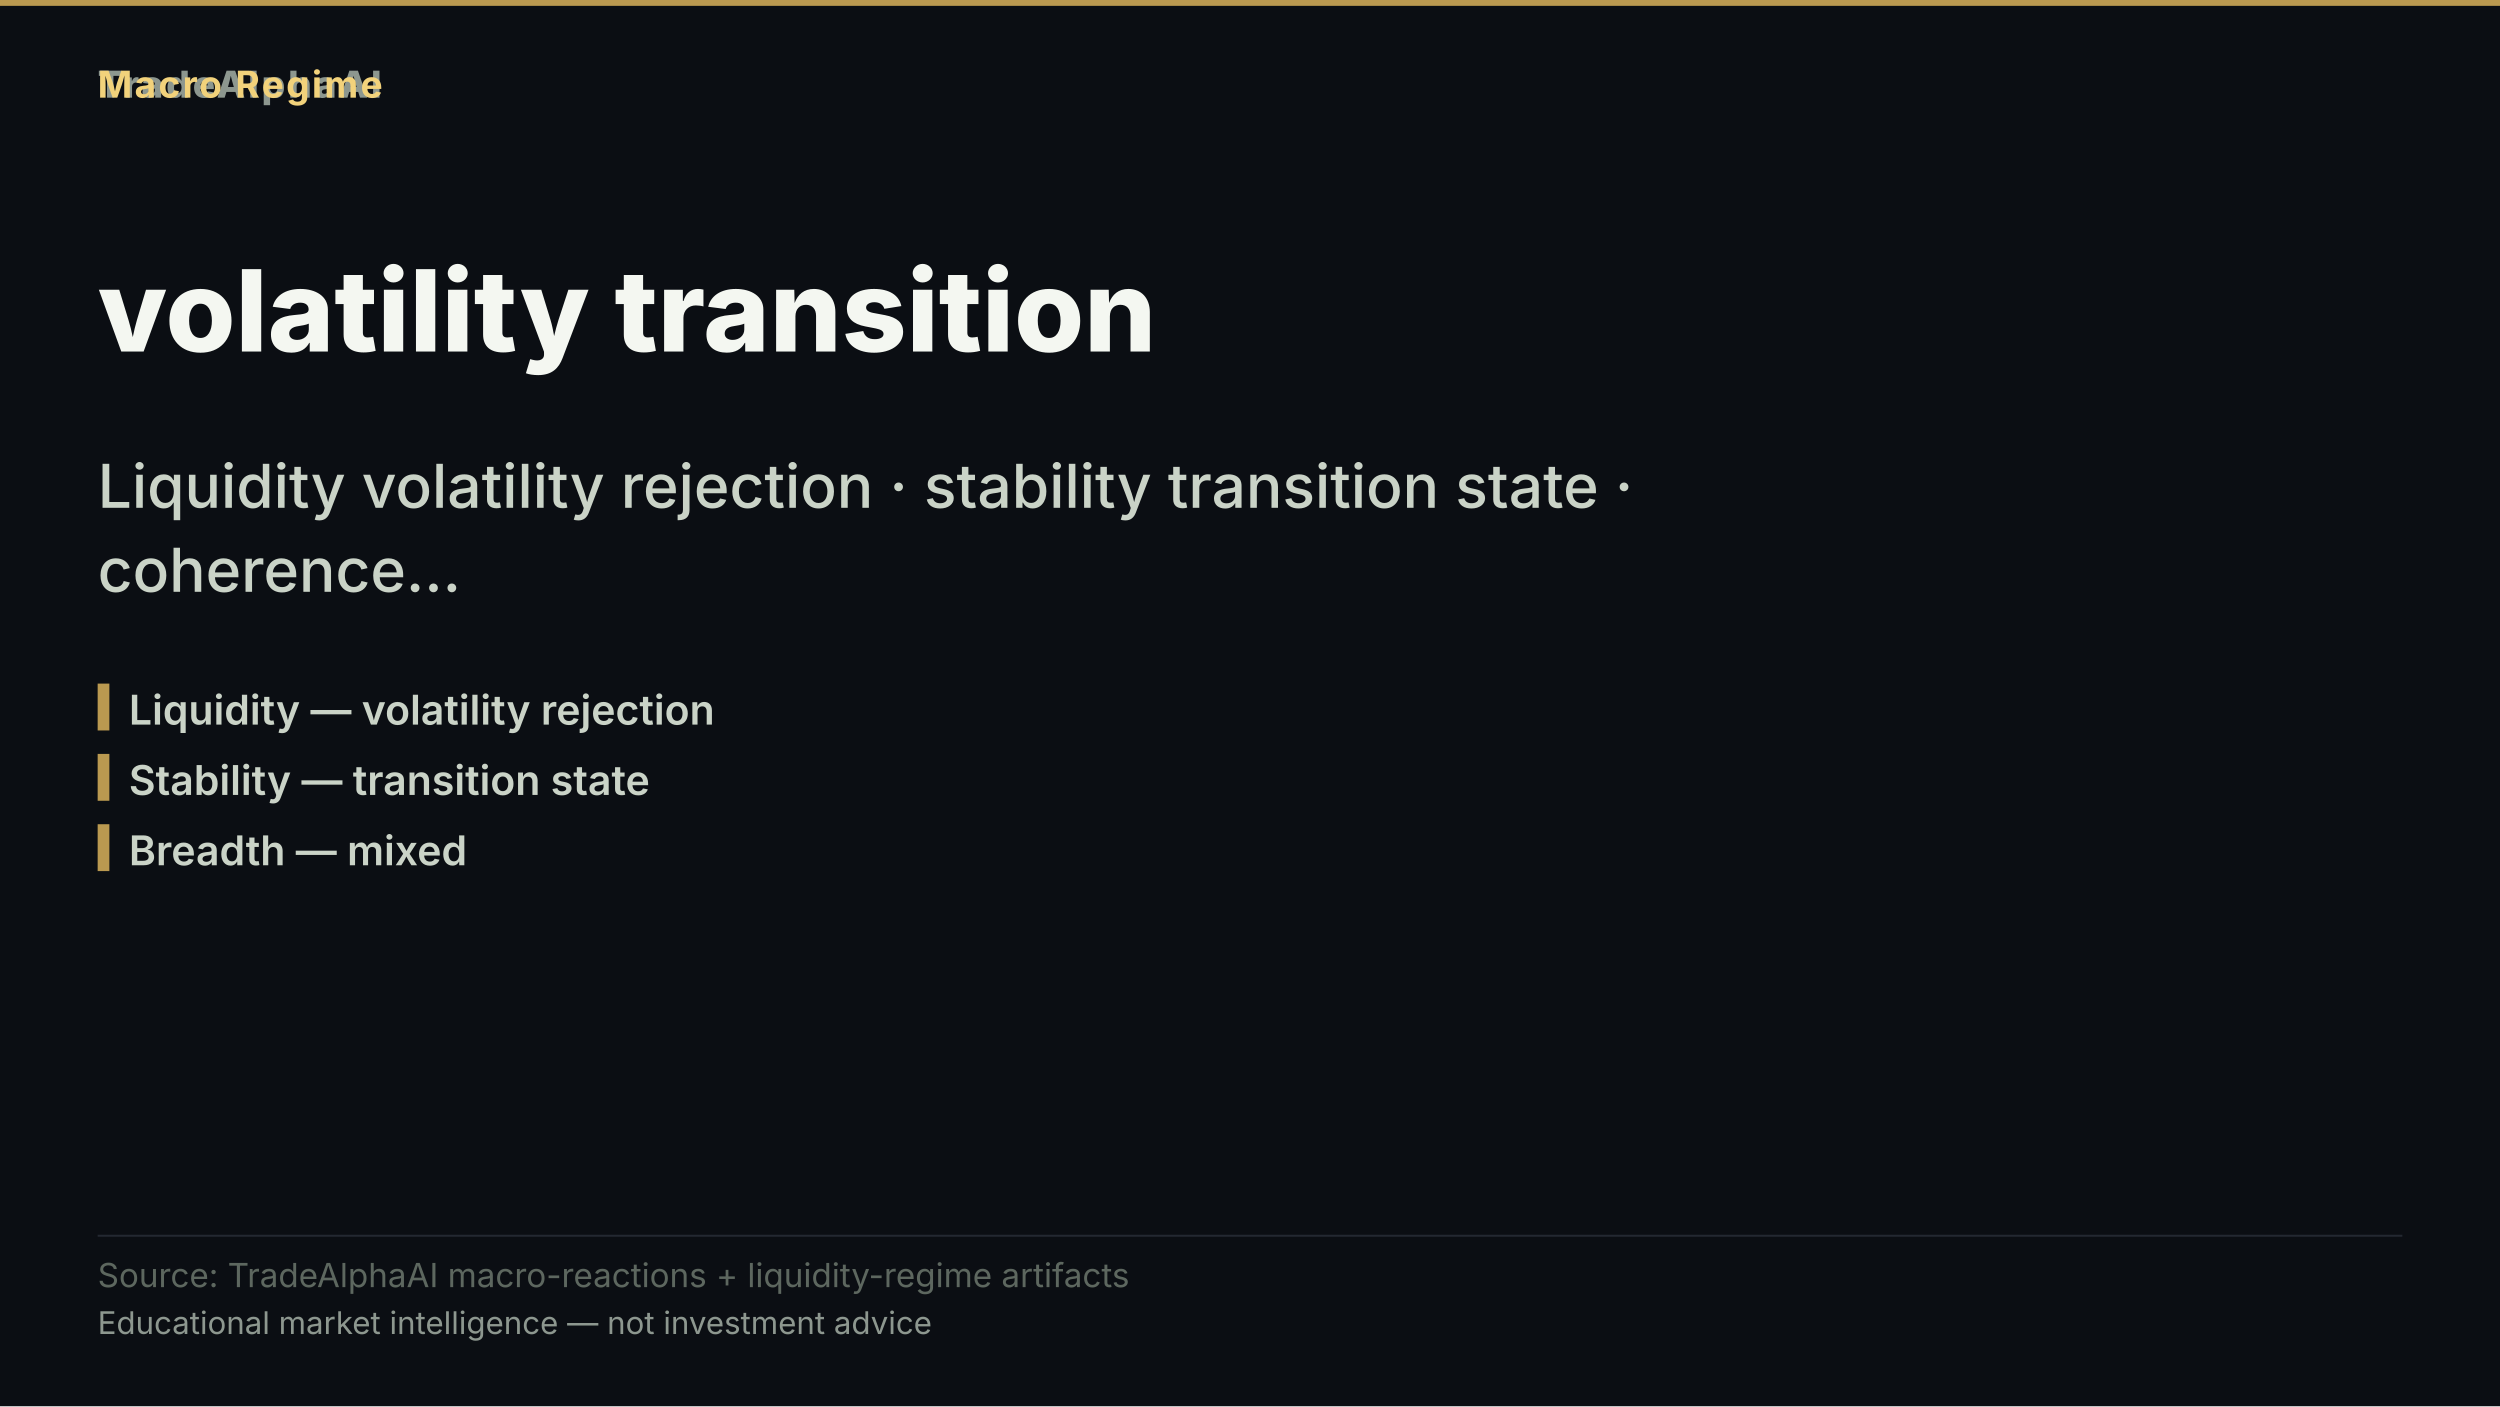
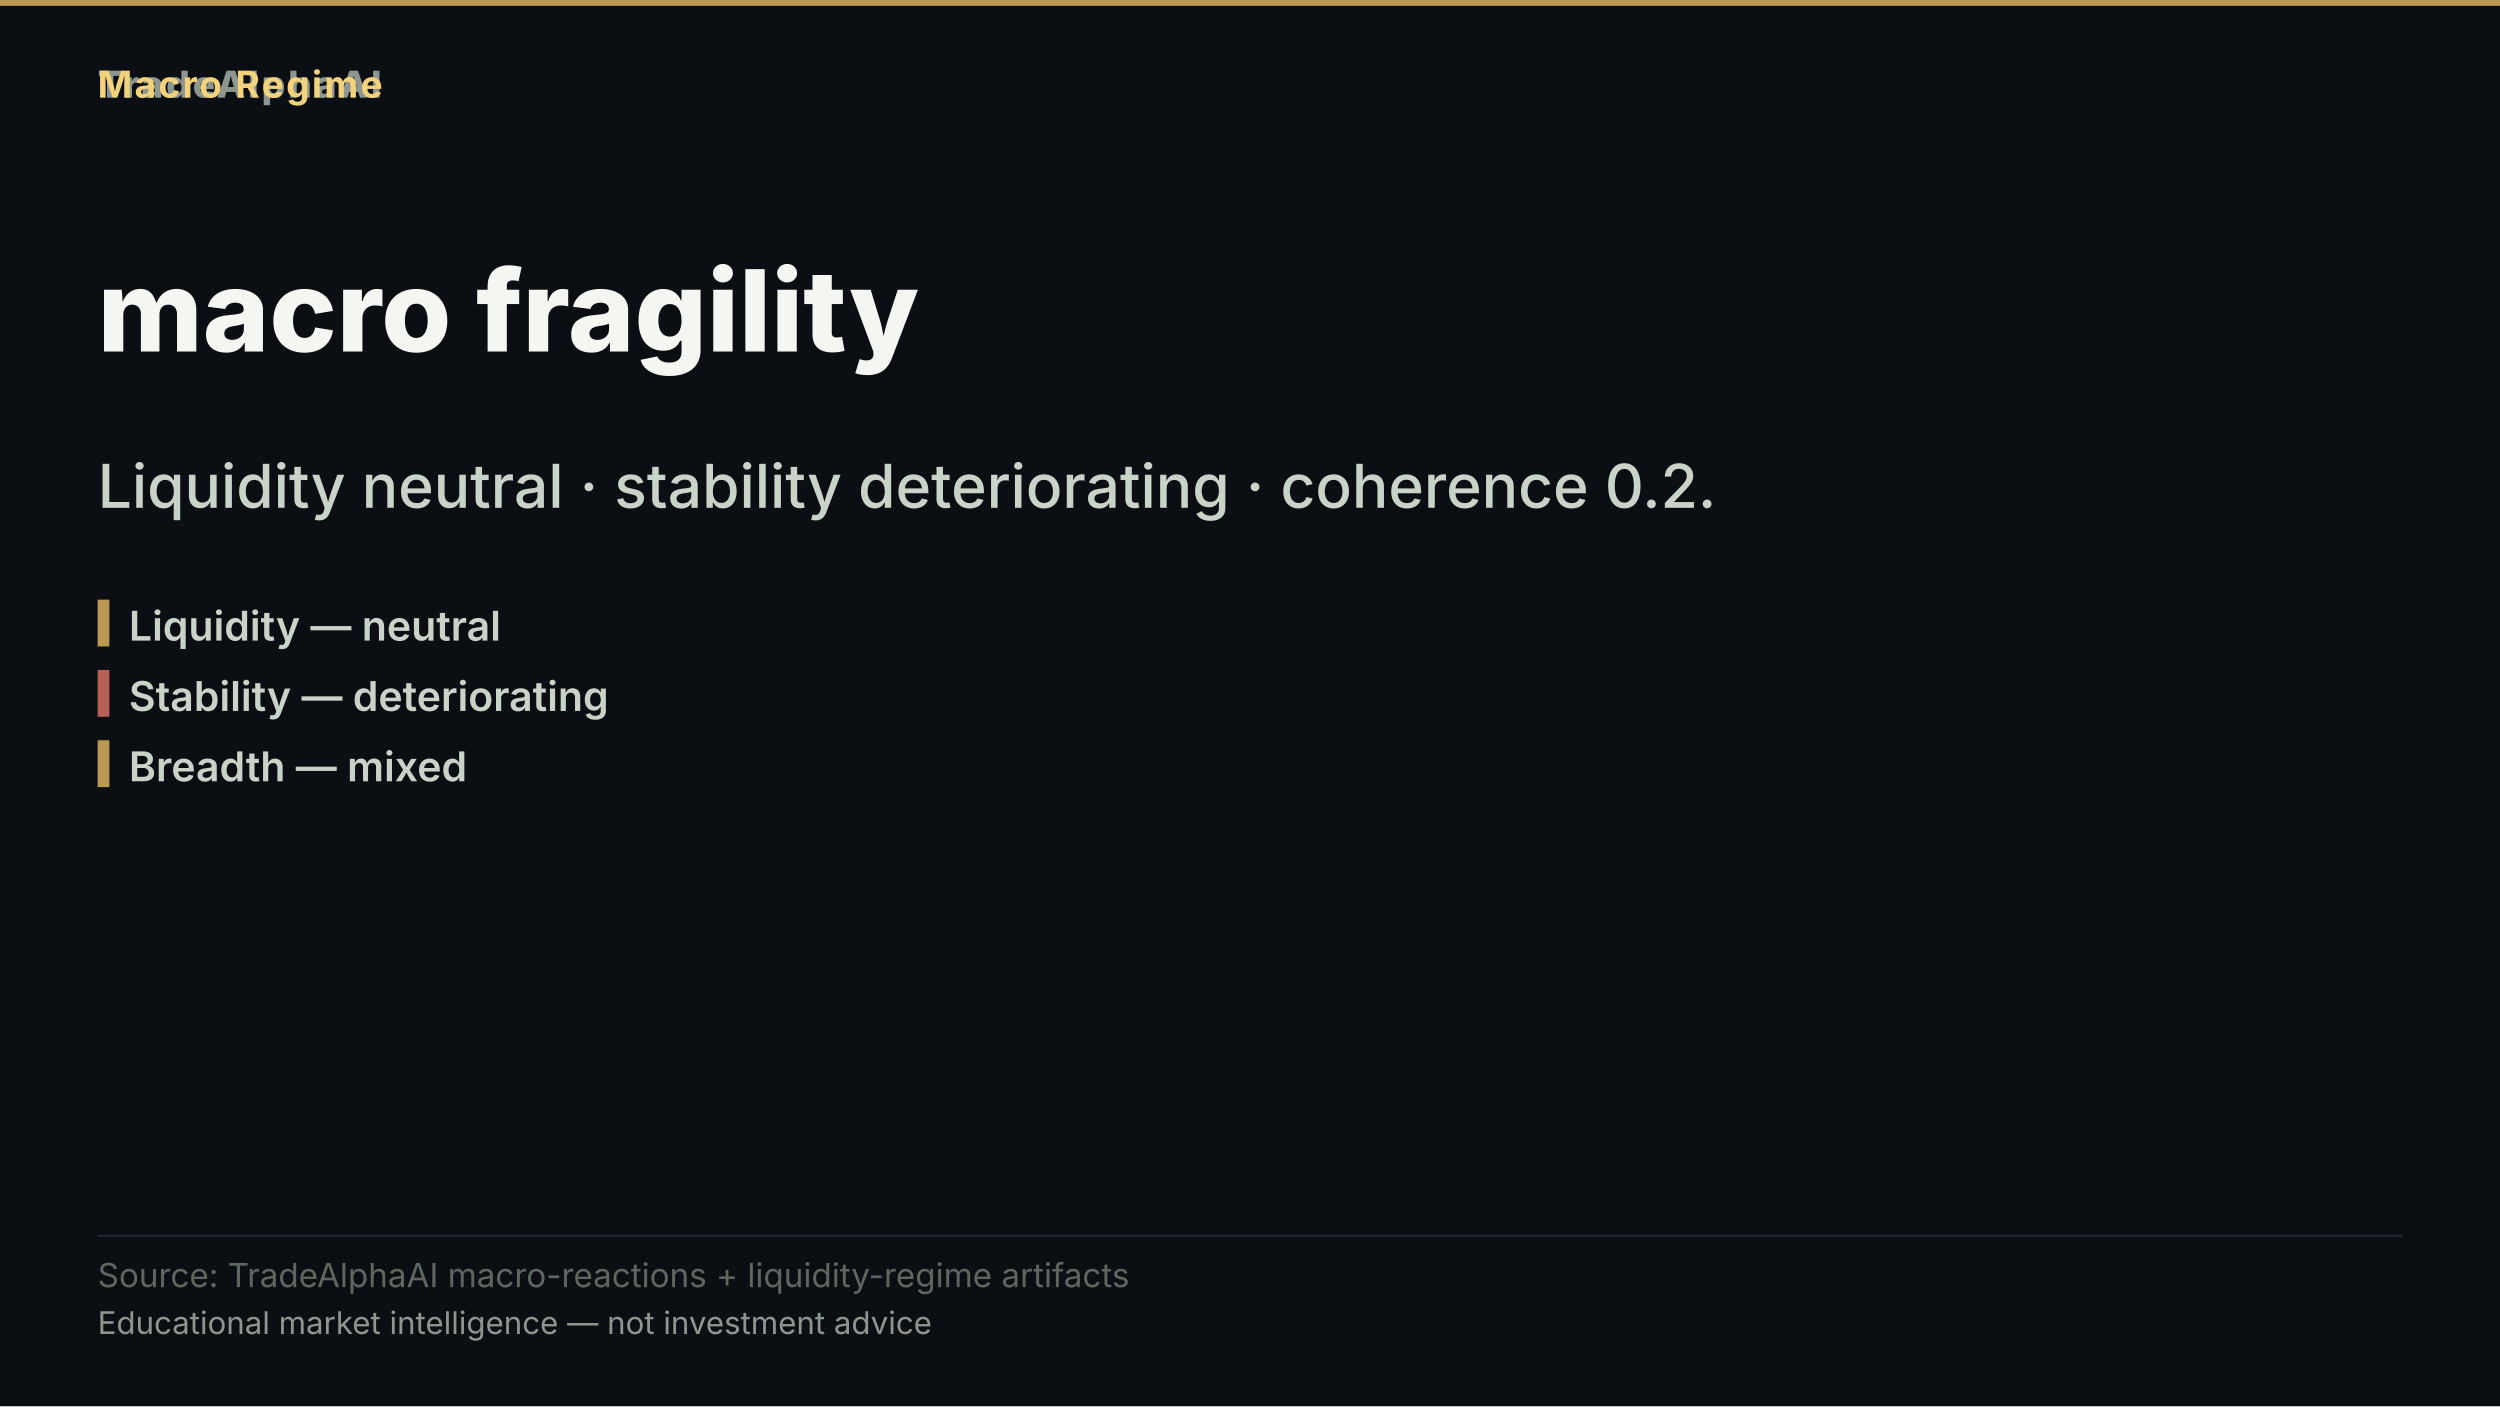
- <svg xmlns="http://www.w3.org/2000/svg" width="1280" height="720" viewBox="0 0 1280 720" role="img" aria-label="volatility transition">
+ <svg xmlns="http://www.w3.org/2000/svg" width="1280" height="720" viewBox="0 0 1280 720" role="img" aria-label="macro fragility">
  <rect width="1280" height="720" fill="#0b0e13" />
  <rect x="0" y="0" width="1280" height="3" fill="#d8b15a" opacity="0.85" />
  <text x="50" y="50" font-family="'Inter','Segoe UI','Helvetica Neue',Arial,sans-serif" font-size="19" font-weight="800" letter-spacing="1.5" fill="#8d978f" text-anchor="start">TradeAlphaAI</text>
  <text x="50" y="50" font-family="'Inter','Segoe UI','Helvetica Neue',Arial,sans-serif" font-size="19" font-weight="700" letter-spacing="1.2" fill="#f2d27b" text-anchor="start">Macro Regime</text>
-   <text x="50" y="180" font-family="'Inter','Segoe UI','Helvetica Neue',Arial,sans-serif" font-size="58" font-weight="800" fill="#f4f7f1" text-anchor="start">volatility transition</text>
-   <text x="50" y="260" font-family="'Inter','Segoe UI','Helvetica Neue',Arial,sans-serif" font-size="31" font-weight="500" fill="#cad3c7" text-anchor="start">Liquidity volatility rejection · stability transition state ·</text>
-   <text x="50" y="303" font-family="'Inter','Segoe UI','Helvetica Neue',Arial,sans-serif" font-size="31" font-weight="500" fill="#cad3c7" text-anchor="start">coherence…</text>
-   <rect x="50" y="350" width="6" height="24" fill="#d8b15a" opacity="0.85" />
-   <text x="66" y="371" font-family="'Inter','Segoe UI','Helvetica Neue',Arial,sans-serif" font-size="21" font-weight="600" fill="#cad3c7" text-anchor="start">Liquidity — volatility rejection</text>
-   <rect x="50" y="386" width="6" height="24" fill="#d8b15a" opacity="0.85" />
-   <text x="66" y="407" font-family="'Inter','Segoe UI','Helvetica Neue',Arial,sans-serif" font-size="21" font-weight="600" fill="#cad3c7" text-anchor="start">Stability — transition state</text>
-   <rect x="50" y="422" width="6" height="24" fill="#d8b15a" opacity="0.85" />
-   <text x="66" y="443" font-family="'Inter','Segoe UI','Helvetica Neue',Arial,sans-serif" font-size="21" font-weight="600" fill="#cad3c7" text-anchor="start">Breadth — mixed</text>
+   <text x="50" y="180" font-family="'Inter','Segoe UI','Helvetica Neue',Arial,sans-serif" font-size="58" font-weight="800" fill="#f4f7f1" text-anchor="start">macro fragility</text>
+   <text x="50" y="260" font-family="'Inter','Segoe UI','Helvetica Neue',Arial,sans-serif" font-size="31" font-weight="500" fill="#cad3c7" text-anchor="start">Liquidity neutral · stability deteriorating · coherence 0.2.</text>
+   <rect x="50" y="307" width="6" height="24" fill="#d8b15a" opacity="0.85" />
+   <text x="66" y="328" font-family="'Inter','Segoe UI','Helvetica Neue',Arial,sans-serif" font-size="21" font-weight="600" fill="#cad3c7" text-anchor="start">Liquidity — neutral</text>
+   <rect x="50" y="343" width="6" height="24" fill="#d66e60" opacity="0.85" />
+   <text x="66" y="364" font-family="'Inter','Segoe UI','Helvetica Neue',Arial,sans-serif" font-size="21" font-weight="600" fill="#cad3c7" text-anchor="start">Stability — deteriorating</text>
+   <rect x="50" y="379" width="6" height="24" fill="#d8b15a" opacity="0.85" />
+   <text x="66" y="400" font-family="'Inter','Segoe UI','Helvetica Neue',Arial,sans-serif" font-size="21" font-weight="600" fill="#cad3c7" text-anchor="start">Breadth — mixed</text>
  <rect x="50" y="632.2" width="1180" height="1" fill="rgba(148,163,184,0.18)" />
  <text x="50" y="659" font-family="'Inter','Segoe UI','Helvetica Neue',Arial,sans-serif" font-size="17" fill="#5d675f" text-anchor="start">Source: TradeAlphaAI macro-reactions + liquidity-regime artifacts</text>
  <text x="50" y="683" font-family="'Inter','Segoe UI','Helvetica Neue',Arial,sans-serif" font-size="16" fill="#8d978f" text-anchor="start">Educational market intelligence — not investment advice</text>
</svg>
